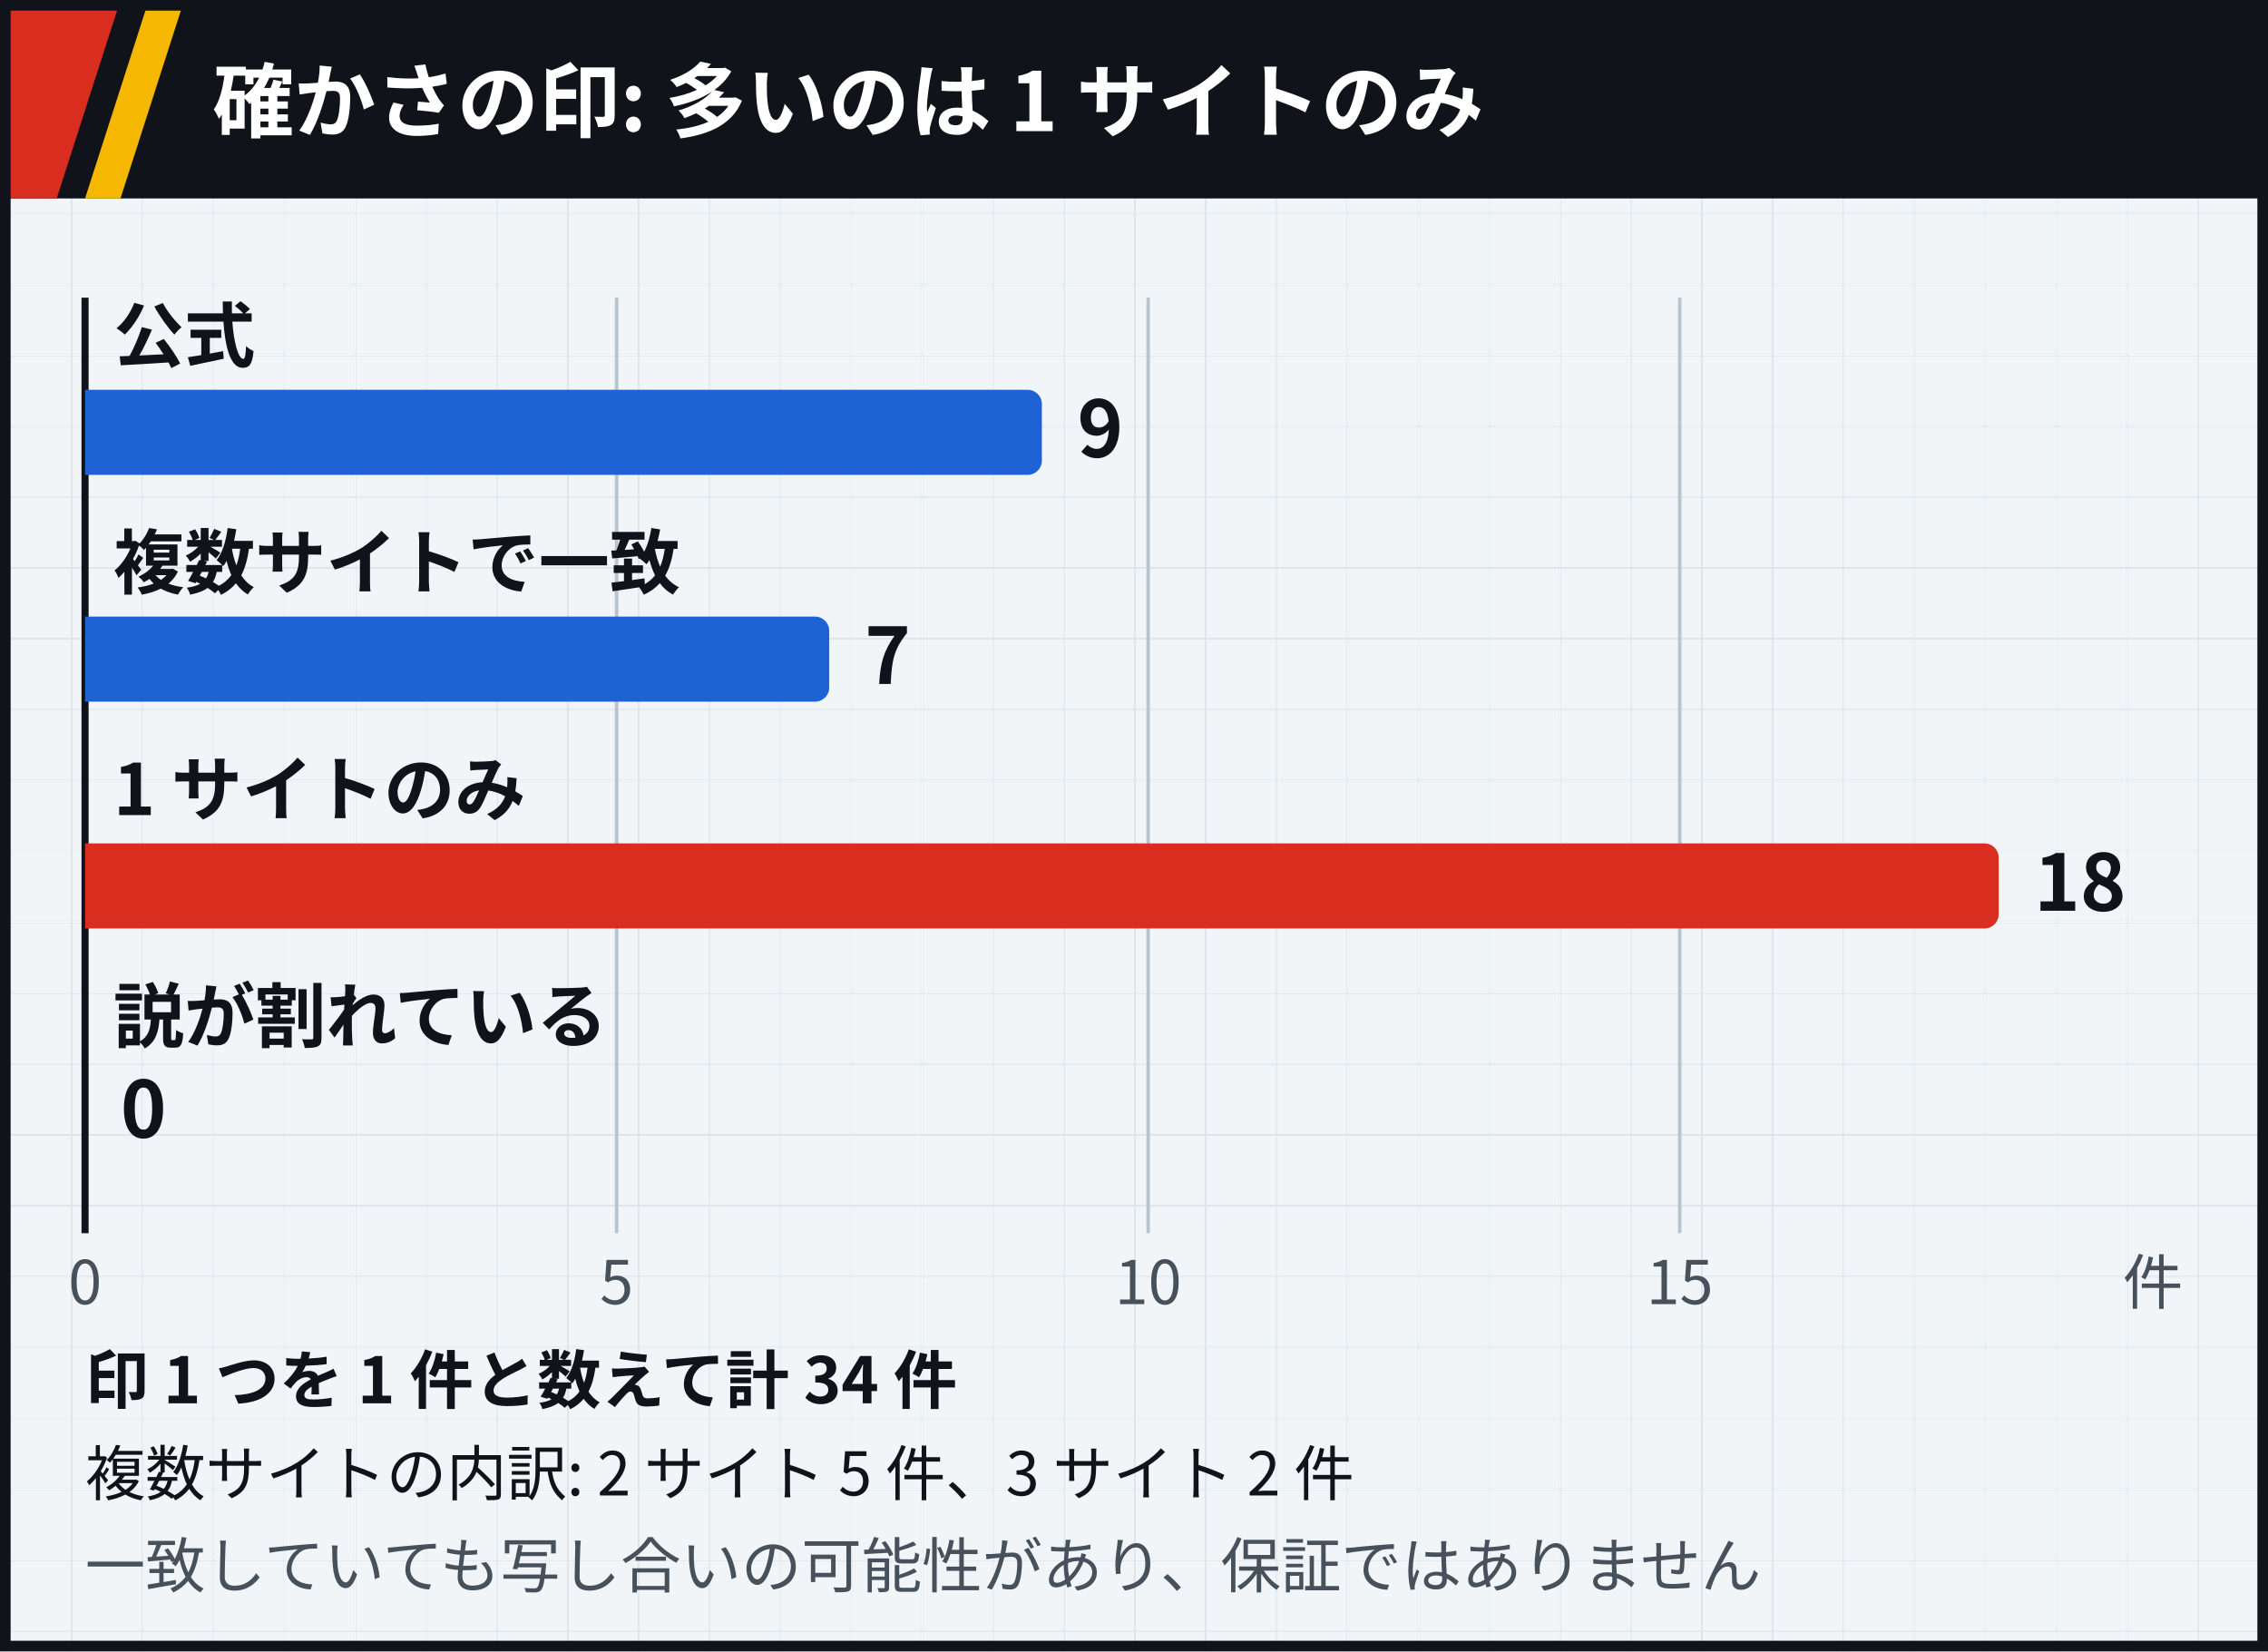
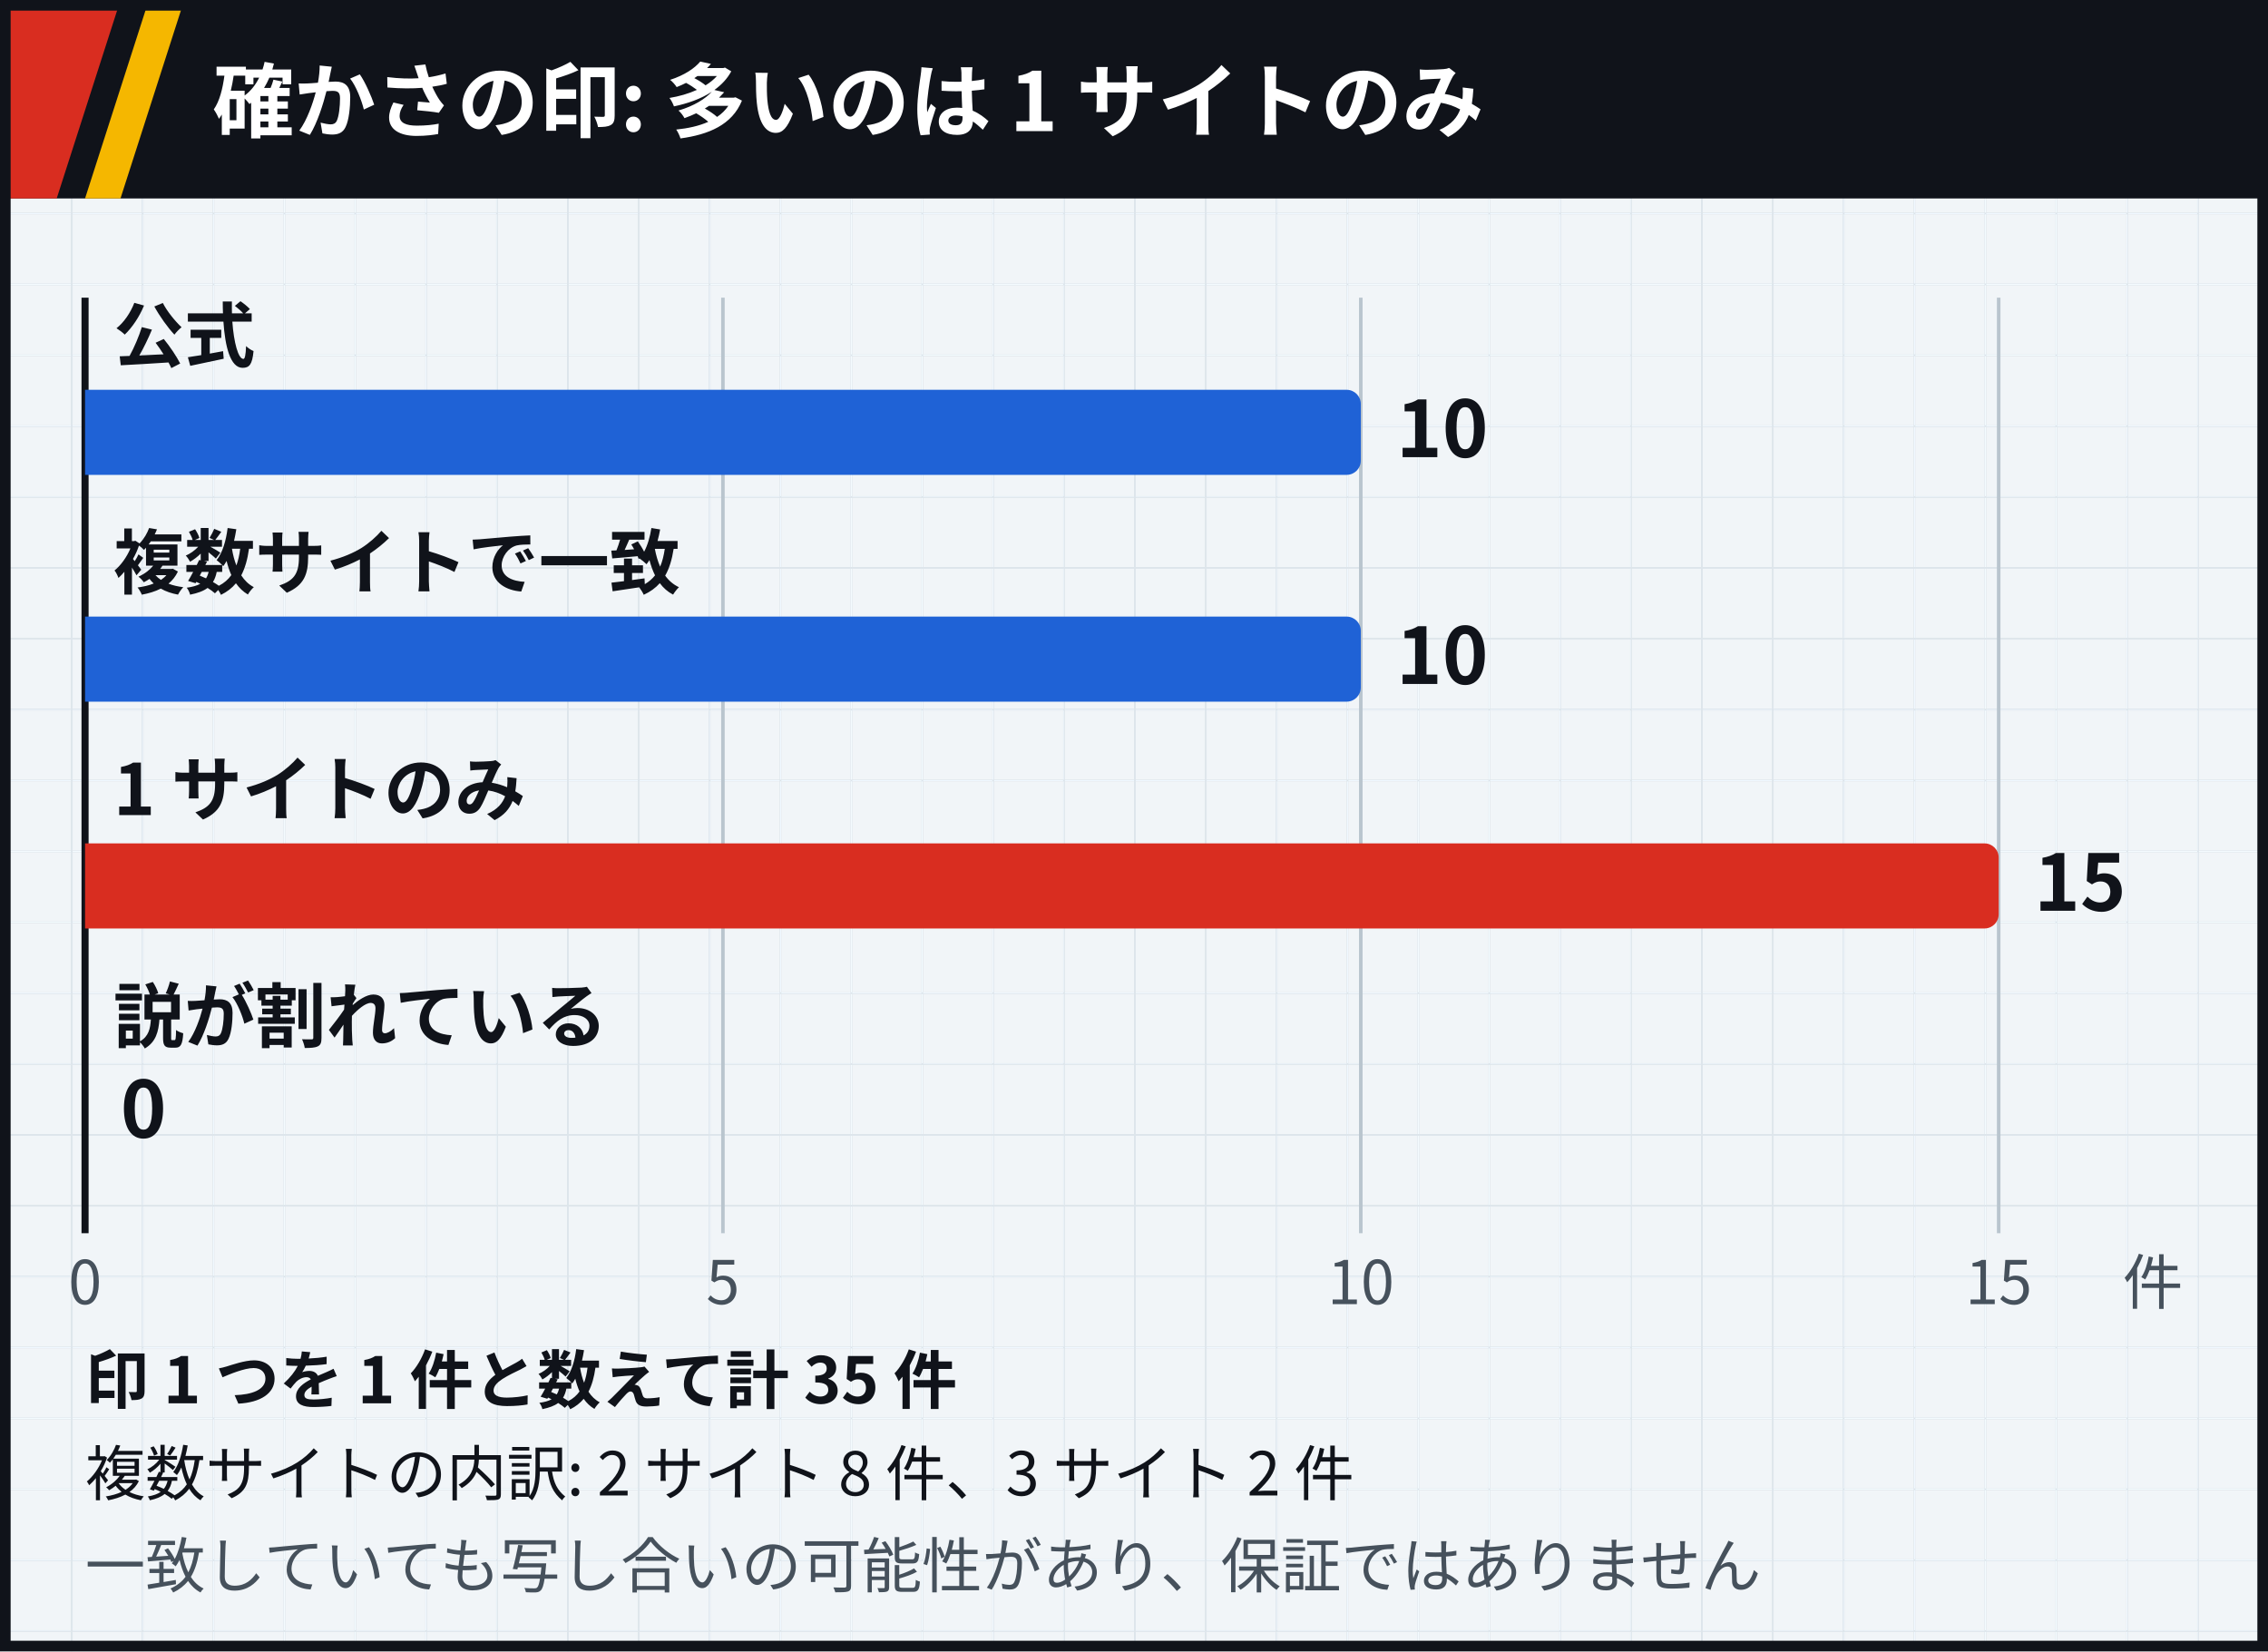
<svg xmlns="http://www.w3.org/2000/svg" xml:lang="ja" viewBox="0 0 640 466" width="640" height="466" role="img" aria-labelledby="life-certainty-counts-title life-certainty-counts-desc" font-family="'Hiragino Sans','Hiragino Kaku Gothic ProN','Yu Gothic','Meiryo','Noto Sans CJK JP','Noto Sans JP',sans-serif">
  <defs>
    <pattern id="life-certainty-counts-grid" width="20" height="20" patternUnits="userSpaceOnUse">
      <path d="M20 0H0V20" fill="none" stroke="#dde5eb" stroke-width="1" />
    </pattern>
  </defs>
  <rect width="640" height="466" fill="#f1f5f8" />
  <rect width="640" height="466" fill="url(#life-certainty-counts-grid)" />
  <rect x="0" y="0" width="640" height="56" fill="#10131a" />
  <polygon points="0,0 34,0 16,56 0,56" fill="#d92d20" />
  <polygon points="42,0 52,0 34,56 24,56" fill="#f5b700" />
  <text x="60" y="37" font-size="23" font-weight="800" fill="#ffffff">確かさの印: 多いのは 1 サイトのみ</text>
  <line x1="24.0" y1="84.0" x2="24.0" y2="348.0" stroke="#10131a" stroke-width="2" stroke-linecap="butt" />
  <text x="24" y="368" font-size="17" font-weight="500" text-anchor="middle" fill="#46515c">0</text>
-   <line x1="174.0" y1="84.0" x2="174.0" y2="348.0" stroke="#b9c5ce" stroke-width="1" stroke-linecap="butt" />
-   <text x="174" y="368" font-size="17" font-weight="500" text-anchor="middle" fill="#46515c">5</text>
-   <line x1="324.0" y1="84.0" x2="324.0" y2="348.0" stroke="#b9c5ce" stroke-width="1" stroke-linecap="butt" />
-   <text x="324" y="368" font-size="17" font-weight="500" text-anchor="middle" fill="#46515c">10</text>
-   <line x1="474.0" y1="84.0" x2="474.0" y2="348.0" stroke="#b9c5ce" stroke-width="1" stroke-linecap="butt" />
-   <text x="474" y="368" font-size="17" font-weight="500" text-anchor="middle" fill="#46515c">15</text>
+   <line x1="204.0" y1="84.0" x2="204.0" y2="348.0" stroke="#b9c5ce" stroke-width="1" stroke-linecap="butt" />
+   <text x="204" y="368" font-size="17" font-weight="500" text-anchor="middle" fill="#46515c">5</text>
+   <line x1="384.0" y1="84.0" x2="384.0" y2="348.0" stroke="#b9c5ce" stroke-width="1" stroke-linecap="butt" />
+   <text x="384" y="368" font-size="17" font-weight="500" text-anchor="middle" fill="#46515c">10</text>
+   <line x1="564.0" y1="84.0" x2="564.0" y2="348.0" stroke="#b9c5ce" stroke-width="1" stroke-linecap="butt" />
+   <text x="564" y="368" font-size="17" font-weight="500" text-anchor="middle" fill="#46515c">15</text>
  <text x="616" y="368" font-size="17" font-weight="500" text-anchor="end" fill="#46515c">件</text>
  <text x="32" y="102" font-size="20" font-weight="800" text-anchor="start" fill="#10131a">公式</text>
-   <g data-mark="official" data-count="9" data-unit="30">
-     <path d="M24 110 h266 a4 4 0 0 1 4 4 v16 a4 4 0 0 1 -4 4 h-266 z" fill="#1f62d6" data-width="270" />
-     <text class="value" x="304" y="129" font-size="22" font-weight="800" fill="#10131a">9</text>
+   <g data-mark="official" data-count="10" data-unit="36">
+     <path d="M24 110 h356 a4 4 0 0 1 4 4 v16 a4 4 0 0 1 -4 4 h-356 z" fill="#1f62d6" data-width="360" />
+     <text class="value" x="394" y="129" font-size="22" font-weight="800" fill="#10131a">10</text>
  </g>
  <text x="32" y="166" font-size="20" font-weight="800" text-anchor="start" fill="#10131a">複数サイトで一致</text>
-   <g data-mark="multi" data-count="7" data-unit="30">
-     <path d="M24 174 h206 a4 4 0 0 1 4 4 v16 a4 4 0 0 1 -4 4 h-206 z" fill="#1f62d6" data-width="210" />
-     <text class="value" x="244" y="193" font-size="22" font-weight="800" fill="#10131a">7</text>
+   <g data-mark="multi" data-count="10" data-unit="36">
+     <path d="M24 174 h356 a4 4 0 0 1 4 4 v16 a4 4 0 0 1 -4 4 h-356 z" fill="#1f62d6" data-width="360" />
+     <text class="value" x="394" y="193" font-size="22" font-weight="800" fill="#10131a">10</text>
  </g>
  <text x="32" y="230" font-size="20" font-weight="800" text-anchor="start" fill="#10131a">1 サイトのみ</text>
-   <g data-mark="single" data-count="18" data-unit="30">
+   <g data-mark="single" data-count="15" data-unit="36">
    <path d="M24 238 h536 a4 4 0 0 1 4 4 v16 a4 4 0 0 1 -4 4 h-536 z" fill="#d92d20" data-width="540" />
-     <text class="value" x="574" y="257" font-size="22" font-weight="800" fill="#10131a">18</text>
+     <text class="value" x="574" y="257" font-size="22" font-weight="800" fill="#10131a">15</text>
  </g>
  <text x="32" y="294" font-size="20" font-weight="800" text-anchor="start" fill="#10131a">説が割れている</text>
-   <g data-mark="split" data-count="0" data-unit="30">
+   <g data-mark="split" data-count="0" data-unit="36">
    <path d="M24 302 h0 a0 0 0 0 1 0 0 v24 z" fill="#1f62d6" data-width="0" />
    <text class="value" x="34" y="321" font-size="22" font-weight="800" fill="#10131a">0</text>
  </g>
-   <text x="24" y="396" font-size="18" font-weight="800" text-anchor="start" fill="#10131a">印 1 つを 1 件と数えて計 34 件</text>
-   <text x="24" y="422" font-size="17" font-weight="500" text-anchor="start" fill="#10131a">複数サイトの内訳: 2 サイト 5 件、3 サイト 2 件</text>
+   <text x="24" y="396" font-size="18" font-weight="800" text-anchor="start" fill="#10131a">印 1 つを 1 件と数えて計 35 件</text>
+   <text x="24" y="422" font-size="17" font-weight="500" text-anchor="start" fill="#10131a">複数サイトの内訳: 2 サイト 8 件、3 サイト 2 件</text>
  <text x="24" y="448" font-size="17" font-weight="500" text-anchor="start" fill="#46515c">一致していても写し合いの可能性があり、保証ではありません</text>
  <rect x="1.5" y="1.5" width="637" height="463" fill="none" stroke="#10131a" stroke-width="3" />
</svg>
